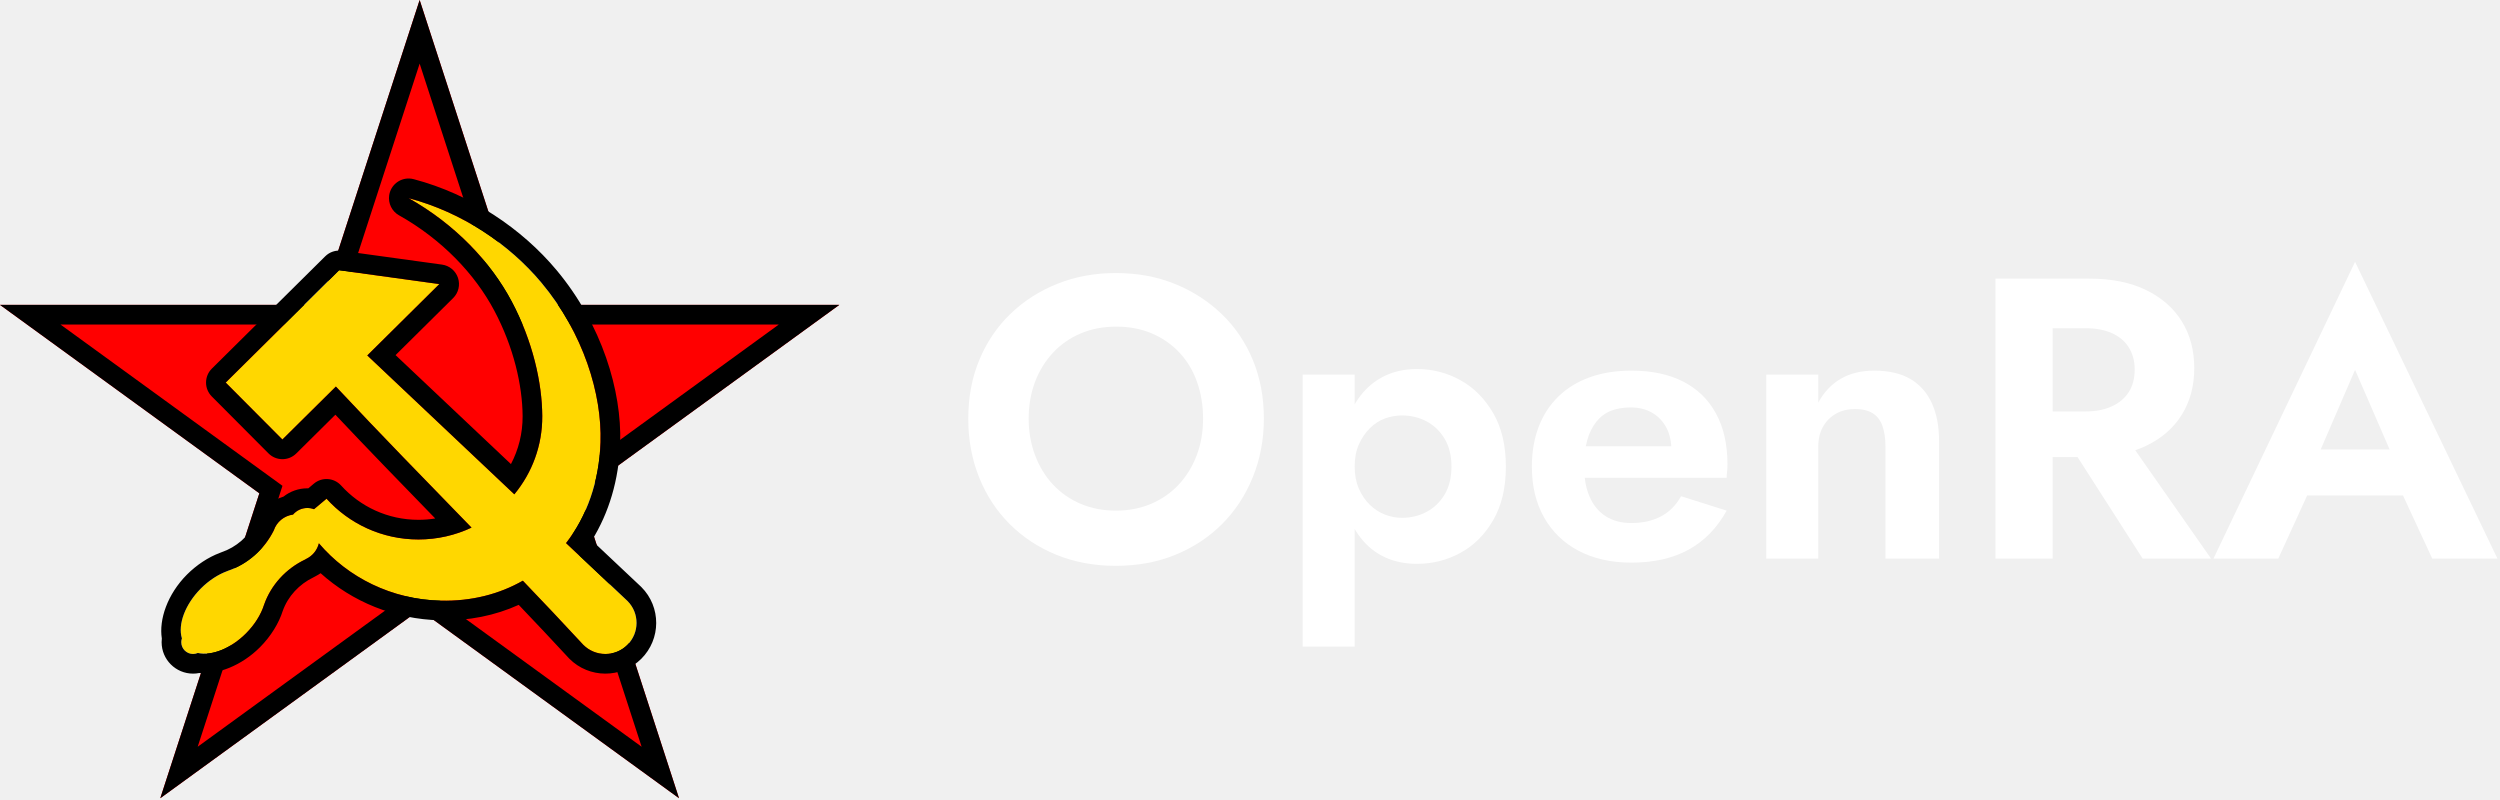
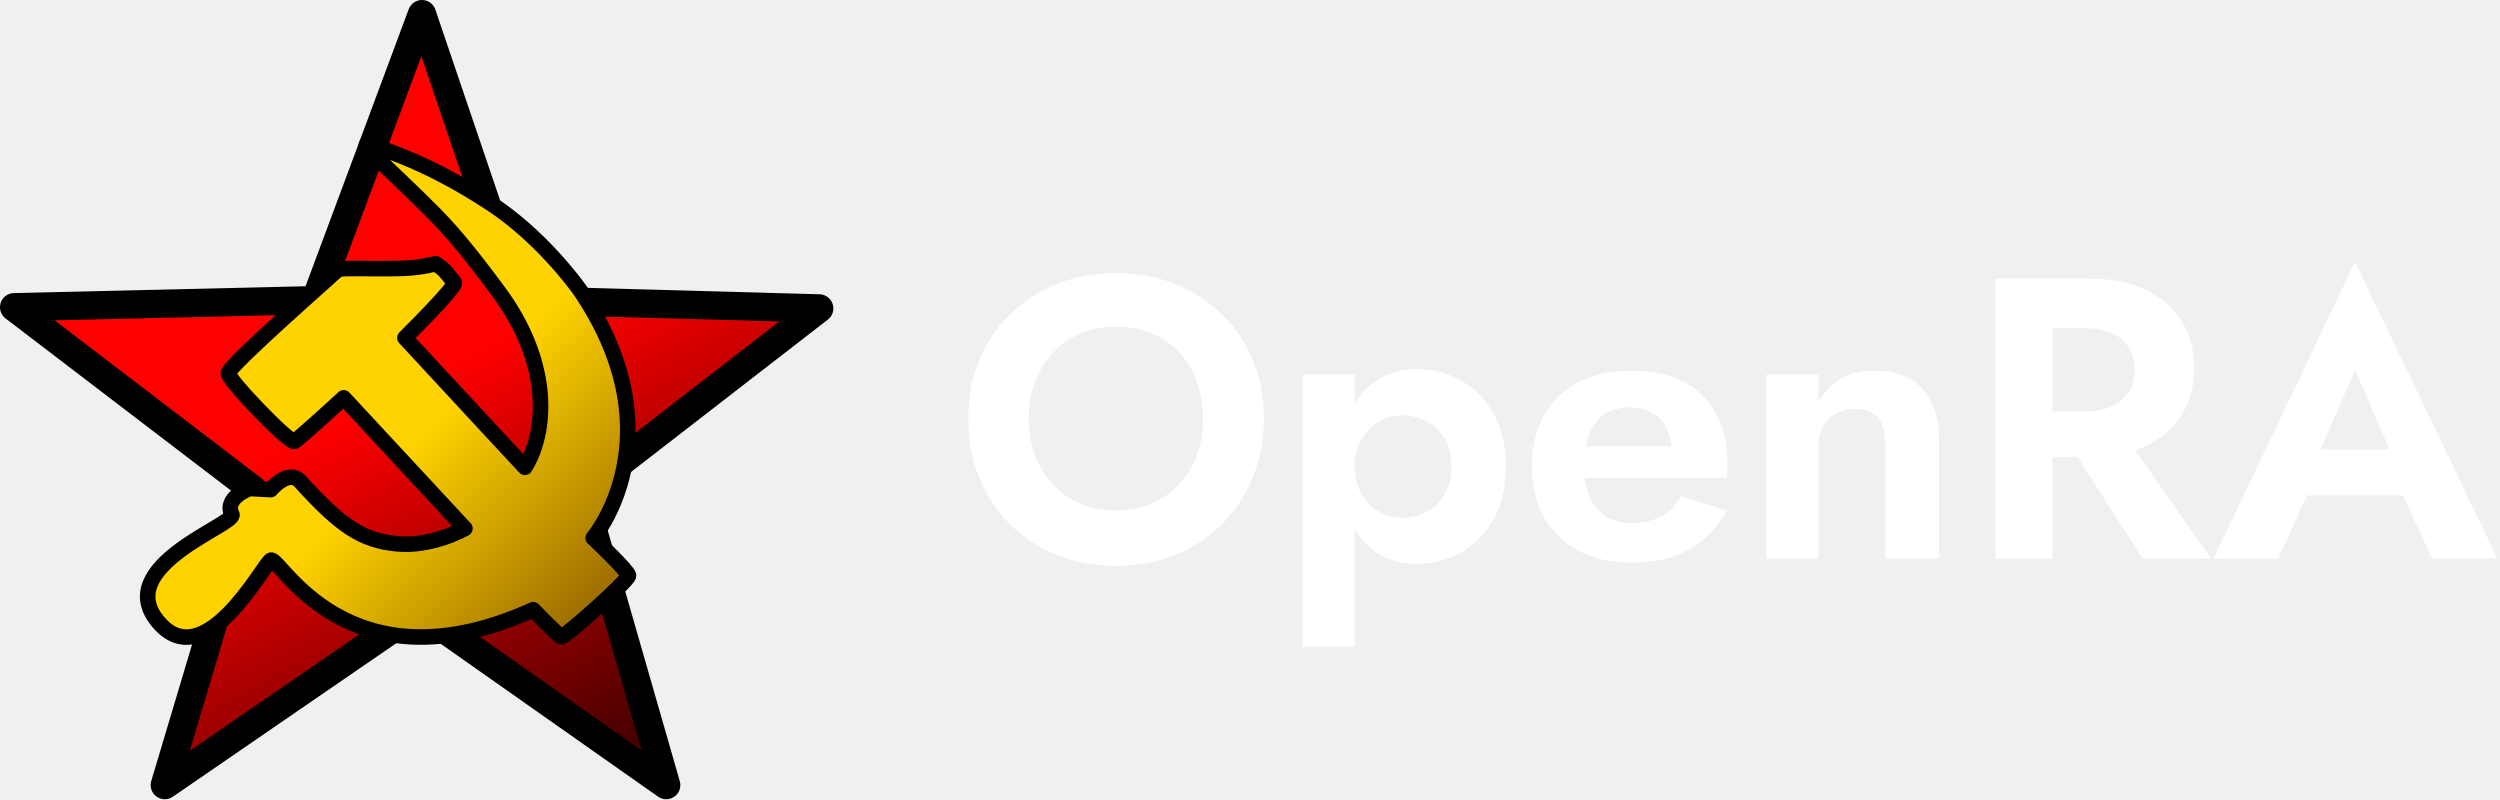
- <svg xmlns="http://www.w3.org/2000/svg" width="100%" height="100%" viewBox="0 0 150 48" version="1.1" xml:space="preserve" style="fill-rule:evenodd;clip-rule:evenodd;stroke-linejoin:round;stroke-miterlimit:2;">
-   <path id="star" d="M25.179,0l-5.944,18.293l-19.235,0l15.561,11.306l-5.944,18.294l15.562,-11.306l15.561,11.306l-5.944,-18.294l15.561,-11.306l-19.234,0l-5.944,-18.293Z" style="fill:#f00;fill-rule:nonzero;" />
-   <path d="M25.179,0l-5.944,18.293l-19.235,0l15.561,11.306l-5.944,18.294l15.562,-11.306l15.561,11.306l-5.944,-18.294l15.561,-11.306l-19.234,0l-5.944,-18.293Zm-5.087,19.473l-16.462,0l13.318,9.676l-5.087,15.656l13.318,-9.676l13.318,9.676l-5.087,-15.656l13.317,-9.676l-16.461,0l-5.087,-15.656l-5.087,15.656Z" />
-   <path id="hammer-and-sickle" d="M24.518,11.89l0,0l0,0l0,0c3.207,0.845 6.039,2.764 7.97,5.075c2.528,3.023 3.637,6.71 3.543,9.569c-0.078,2.378 -0.828,4.453 -2.068,6.052c1.229,1.159 2.458,2.317 3.686,3.473c0.728,0.731 0.724,1.912 -0.009,2.638c-0.732,0.726 -1.916,0.722 -2.644,-0.009c-1.194,-1.293 -2.405,-2.572 -3.626,-3.846c-1.419,0.811 -3.095,1.241 -4.928,1.198c-2.934,-0.069 -5.559,-1.384 -7.309,-3.443c-0.1,0.411 -0.38,0.756 -0.762,0.938c-0.02,0.014 -0.042,0.027 -0.069,0.04c-1.141,0.546 -2.039,1.517 -2.457,2.708c-0.188,0.595 -0.57,1.202 -1.08,1.715c-0.899,0.902 -2.049,1.371 -2.895,1.18c-0.09,0.04 -0.187,0.06 -0.285,0.061c-0.392,0 -0.709,-0.317 -0.709,-0.708c0,-0.077 0.013,-0.154 0.039,-0.228c-0.258,-0.846 0.2,-2.051 1.136,-2.993c0.474,-0.475 1.03,-0.841 1.586,-1.044c0.01,-0.005 0.02,-0.01 0.031,-0.014c1.201,-0.406 2.193,-1.294 2.758,-2.425c0.171,-0.512 0.619,-0.882 1.156,-0.952c0.213,-0.251 0.526,-0.396 0.856,-0.396c0.138,0 0.274,0.025 0.402,0.074l0.752,-0.631c1.359,1.502 3.327,2.446 5.516,2.446c1.138,0 2.218,-0.255 3.184,-0.711c-2.728,-2.809 -5.469,-5.608 -8.139,-8.464l-3.209,3.178l-3.402,-3.417l6.804,-6.74l6.014,0.831l-4.323,4.282c2.939,2.774 5.882,5.555 8.823,8.332c1.056,-1.279 1.687,-2.915 1.676,-4.699c-0.011,-1.996 -0.57,-4.492 -1.84,-6.883c-1.254,-2.358 -3.379,-4.615 -6.178,-6.187Z" style="fill:#ffd700;fill-rule:nonzero;" />
-   <path d="M23.938,12.917c-0.418,-0.235 -0.661,-0.711 -0.586,-1.205c0.091,-0.595 0.614,-1.026 1.216,-1.001l0,0c0.086,0.004 0.171,0.017 0.254,0.04l-0.003,-0.002l0.004,0.001c3.447,0.91 6.493,2.973 8.57,5.458c2.736,3.273 3.918,7.27 3.817,10.365c-0.073,2.229 -0.684,4.216 -1.7,5.851l2.948,2.776l0.027,0.027c1.189,1.194 1.182,3.122 -0.015,4.308c-1.194,1.183 -3.124,1.176 -4.31,-0.015l-0.03,-0.032c-0.992,-1.073 -1.996,-2.138 -3.007,-3.197c-1.405,0.637 -2.995,0.968 -4.709,0.928c-2.764,-0.065 -5.281,-1.12 -7.177,-2.827c-0.091,0.063 -0.186,0.12 -0.285,0.171c-0.043,0.026 -0.089,0.051 -0.141,0.076c-0.859,0.411 -1.539,1.138 -1.853,2.035l0.012,-0.036c-0.239,0.759 -0.718,1.538 -1.369,2.193c-1.11,1.113 -2.535,1.651 -3.651,1.55c-0.119,0.025 -0.241,0.037 -0.365,0.037c-1.044,0 -1.888,-0.845 -1.888,-1.886l0.013,-0.221c-0.18,-1.141 0.335,-2.656 1.506,-3.835c0.587,-0.587 1.277,-1.038 1.965,-1.299c0.035,-0.015 0.071,-0.03 0.109,-0.043c0.888,-0.3 1.622,-0.95 2.053,-1.779c0.285,-0.755 0.905,-1.328 1.668,-1.559c0.402,-0.319 0.905,-0.497 1.428,-0.497l0.058,0.002l0.336,-0.283c0.486,-0.408 1.207,-0.358 1.633,0.112c1.144,1.265 2.8,2.059 4.642,2.059c0.342,0 0.678,-0.027 1.006,-0.081c-2.009,-2.065 -4.017,-4.132 -5.991,-6.225l-2.348,2.326c-0.462,0.458 -1.208,0.455 -1.666,-0.006l-3.403,-3.417c-0.221,-0.222 -0.345,-0.523 -0.343,-0.836c0.001,-0.314 0.126,-0.614 0.349,-0.834l6.804,-6.74c0.261,-0.258 0.627,-0.38 0.991,-0.33l6.014,0.83c0.445,0.062 0.816,0.37 0.958,0.796c0.142,0.426 0.03,0.895 -0.289,1.211l-3.456,3.423l6.923,6.539c0.452,-0.86 0.706,-1.84 0.7,-2.879c-0.011,-1.837 -0.533,-4.134 -1.703,-6.335c-1.158,-2.18 -3.127,-4.26 -5.713,-5.713l-0.003,-0.001Zm6.758,5.16c-1.254,-2.358 -3.379,-4.615 -6.178,-6.187c3.207,0.845 6.039,2.764 7.97,5.075c2.528,3.023 3.637,6.71 3.543,9.569c-0.078,2.378 -0.828,4.453 -2.068,6.052c1.229,1.159 2.458,2.317 3.686,3.473c0.728,0.731 0.724,1.912 -0.009,2.638c-0.732,0.726 -1.916,0.722 -2.644,-0.009c-1.194,-1.293 -2.405,-2.572 -3.626,-3.846c-1.419,0.811 -3.095,1.241 -4.928,1.198c-2.934,-0.069 -5.559,-1.384 -7.309,-3.443c-0.1,0.411 -0.38,0.756 -0.762,0.938c-0.02,0.014 -0.042,0.027 -0.069,0.04c-1.141,0.546 -2.039,1.517 -2.457,2.708c-0.188,0.595 -0.57,1.202 -1.08,1.715c-0.899,0.902 -2.049,1.371 -2.895,1.18c-0.09,0.04 -0.187,0.06 -0.285,0.061c-0.392,0 -0.709,-0.317 -0.709,-0.708c0,-0.077 0.013,-0.154 0.039,-0.228c-0.258,-0.846 0.2,-2.051 1.136,-2.993c0.474,-0.475 1.03,-0.841 1.586,-1.044c0.01,-0.005 0.02,-0.01 0.031,-0.014c1.201,-0.406 2.193,-1.294 2.758,-2.425c0.171,-0.512 0.619,-0.882 1.156,-0.952c0.213,-0.251 0.526,-0.396 0.856,-0.396c0.138,0 0.274,0.025 0.402,0.074l0.752,-0.631c1.359,1.502 3.327,2.446 5.516,2.446c1.138,0 2.218,-0.255 3.184,-0.711c-2.728,-2.809 -5.469,-5.608 -8.139,-8.464l-3.209,3.178l-3.402,-3.417l6.804,-6.74l6.014,0.831l-4.323,4.282c2.939,2.774 5.882,5.555 8.823,8.332c1.056,-1.279 1.687,-2.915 1.676,-4.699c-0.011,-1.996 -0.57,-4.492 -1.84,-6.883Z" />
-   <g id="openra-text">
-     <path d="M61.72,25.118c0,-0.8 0.128,-1.536 0.384,-2.208c0.256,-0.672 0.616,-1.256 1.08,-1.752c0.464,-0.496 1.016,-0.88 1.656,-1.152c0.64,-0.272 1.352,-0.408 2.136,-0.408c0.784,0 1.496,0.136 2.136,0.408c0.64,0.272 1.192,0.656 1.656,1.152c0.464,0.496 0.816,1.084 1.056,1.764c0.24,0.68 0.36,1.412 0.36,2.196c0,0.8 -0.128,1.536 -0.384,2.208c-0.256,0.672 -0.616,1.256 -1.08,1.752c-0.464,0.496 -1.016,0.88 -1.656,1.152c-0.64,0.272 -1.344,0.408 -2.112,0.408c-0.768,0 -1.472,-0.136 -2.112,-0.408c-0.64,-0.272 -1.192,-0.656 -1.656,-1.152c-0.464,-0.496 -0.824,-1.084 -1.08,-1.764c-0.256,-0.68 -0.384,-1.412 -0.384,-2.196Zm-3.624,0c0,1.264 0.216,2.436 0.648,3.516c0.432,1.08 1.044,2.016 1.836,2.808c0.792,0.792 1.728,1.408 2.808,1.848c1.08,0.44 2.268,0.66 3.564,0.66c1.296,0 2.484,-0.22 3.564,-0.66c1.08,-0.44 2.016,-1.056 2.808,-1.848c0.792,-0.792 1.408,-1.732 1.848,-2.82c0.44,-1.088 0.66,-2.256 0.66,-3.504c0,-1.28 -0.22,-2.452 -0.66,-3.516c-0.44,-1.064 -1.064,-1.984 -1.872,-2.76c-0.808,-0.776 -1.748,-1.38 -2.82,-1.812c-1.072,-0.432 -2.248,-0.648 -3.528,-0.648c-1.264,0 -2.436,0.216 -3.516,0.648c-1.08,0.432 -2.02,1.036 -2.82,1.812c-0.8,0.776 -1.42,1.696 -1.86,2.76c-0.44,1.064 -0.66,2.236 -0.66,3.516Z" style="fill:#fff;fill-rule:nonzero;" />
-     <path d="M81.28,38.798l0,-16.32l-3.12,0l0,16.32l3.12,0Zm9.072,-10.8c0,-1.264 -0.252,-2.332 -0.756,-3.204c-0.504,-0.872 -1.16,-1.532 -1.968,-1.98c-0.808,-0.448 -1.676,-0.672 -2.604,-0.672c-0.72,0 -1.364,0.136 -1.932,0.408c-0.568,0.272 -1.052,0.664 -1.452,1.176c-0.4,0.512 -0.704,1.128 -0.912,1.848c-0.208,0.72 -0.312,1.528 -0.312,2.424c0,0.896 0.104,1.704 0.312,2.424c0.208,0.72 0.512,1.336 0.912,1.848c0.4,0.512 0.884,0.9 1.452,1.164c0.568,0.264 1.212,0.396 1.932,0.396c0.928,0 1.796,-0.22 2.604,-0.66c0.808,-0.44 1.464,-1.096 1.968,-1.968c0.504,-0.872 0.756,-1.94 0.756,-3.204Zm-3.264,0c0,0.656 -0.136,1.212 -0.408,1.668c-0.272,0.456 -0.632,0.804 -1.08,1.044c-0.448,0.24 -0.944,0.36 -1.488,0.36c-0.336,0 -0.672,-0.064 -1.008,-0.192c-0.336,-0.128 -0.64,-0.324 -0.912,-0.588c-0.272,-0.264 -0.492,-0.588 -0.66,-0.972c-0.168,-0.384 -0.252,-0.824 -0.252,-1.32c0,-0.512 0.084,-0.956 0.252,-1.332c0.168,-0.376 0.388,-0.7 0.66,-0.972c0.272,-0.272 0.576,-0.468 0.912,-0.588c0.336,-0.12 0.672,-0.18 1.008,-0.18c0.544,0 1.04,0.12 1.488,0.36c0.448,0.24 0.808,0.588 1.08,1.044c0.272,0.456 0.408,1.012 0.408,1.668Z" style="fill:#fff;fill-rule:nonzero;" />
-     <path d="M97.888,33.758c1.344,0 2.488,-0.26 3.432,-0.78c0.944,-0.52 1.704,-1.3 2.28,-2.34l-2.736,-0.864c-0.304,0.544 -0.708,0.948 -1.212,1.212c-0.504,0.264 -1.092,0.396 -1.764,0.396c-0.608,0 -1.124,-0.136 -1.548,-0.408c-0.424,-0.272 -0.748,-0.668 -0.972,-1.188c-0.224,-0.52 -0.328,-1.14 -0.312,-1.86c0,-0.592 0.06,-1.1 0.18,-1.524c0.12,-0.424 0.3,-0.788 0.54,-1.092c0.24,-0.304 0.532,-0.524 0.876,-0.66c0.344,-0.136 0.74,-0.204 1.188,-0.204c0.496,0 0.928,0.108 1.296,0.324c0.368,0.216 0.652,0.516 0.852,0.9c0.2,0.384 0.3,0.848 0.3,1.392c0,0.112 -0.028,0.248 -0.084,0.408c-0.056,0.16 -0.124,0.296 -0.204,0.408l0.864,-1.104l-7.152,0l0,1.896l9.888,0c0,-0.096 0.008,-0.216 0.024,-0.36c0.016,-0.144 0.024,-0.296 0.024,-0.456c0,-1.184 -0.228,-2.196 -0.684,-3.036c-0.456,-0.84 -1.112,-1.48 -1.968,-1.92c-0.856,-0.44 -1.892,-0.66 -3.108,-0.66c-0.928,0 -1.76,0.132 -2.496,0.396c-0.736,0.264 -1.364,0.648 -1.884,1.152c-0.52,0.504 -0.916,1.112 -1.188,1.824c-0.272,0.712 -0.408,1.508 -0.408,2.388c0,1.168 0.244,2.184 0.732,3.048c0.488,0.864 1.18,1.532 2.076,2.004c0.896,0.472 1.952,0.708 3.168,0.708Z" style="fill:#fff;fill-rule:nonzero;" />
-     <path d="M113.128,26.798l0,6.72l3.216,0l0,-7.056c0,-0.88 -0.144,-1.636 -0.432,-2.268c-0.288,-0.632 -0.716,-1.116 -1.284,-1.452c-0.568,-0.336 -1.292,-0.504 -2.172,-0.504c-0.784,0 -1.456,0.164 -2.016,0.492c-0.56,0.328 -1.008,0.804 -1.344,1.428l0,-1.68l-3.12,0l0,11.04l3.12,0l0,-6.72c0,-0.464 0.096,-0.864 0.288,-1.2c0.192,-0.336 0.452,-0.596 0.78,-0.78c0.328,-0.184 0.708,-0.276 1.14,-0.276c0.432,0 0.784,0.084 1.056,0.252c0.272,0.168 0.468,0.424 0.588,0.768c0.12,0.344 0.18,0.756 0.18,1.236Z" style="fill:#fff;fill-rule:nonzero;" />
-     <path d="M123.544,25.694l5.016,7.824l4.104,0l-5.472,-7.824l-3.648,0Zm-3.816,-8.976l0,16.8l3.432,0l0,-16.8l-3.432,0Zm2.088,2.976l3.336,0c0.592,0 1.108,0.096 1.548,0.288c0.44,0.192 0.78,0.476 1.02,0.852c0.24,0.376 0.36,0.82 0.36,1.332c0,0.544 -0.12,1 -0.36,1.368c-0.24,0.368 -0.58,0.652 -1.02,0.852c-0.44,0.2 -0.956,0.3 -1.548,0.3l-3.336,0l0,2.736l3.552,0c1.328,0 2.46,-0.224 3.396,-0.672c0.936,-0.448 1.652,-1.072 2.148,-1.872c0.496,-0.8 0.744,-1.728 0.744,-2.784c0,-1.072 -0.248,-2.008 -0.744,-2.808c-0.496,-0.8 -1.212,-1.428 -2.148,-1.884c-0.936,-0.456 -2.068,-0.684 -3.396,-0.684l-3.552,0l0,2.976Z" style="fill:#fff;fill-rule:nonzero;" />
-     <path d="M136.912,29.726l8.88,0l-0.408,-2.76l-8.064,0l-0.408,2.76Zm4.392,-7.536l2.52,5.808l-0.024,0.912l2.136,4.608l3.912,0l-8.544,-17.808l-8.496,17.808l3.888,0l2.184,-4.776l-0.072,-0.768l2.496,-5.784Z" style="fill:#fff;fill-rule:nonzero;" />
+ <svg xmlns="http://www.w3.org/2000/svg" clip-rule="evenodd" fill-rule="evenodd" stroke-linejoin="round" stroke-miterlimit="2" version="1.1" viewBox="0 0 150 48" xml:space="preserve">
+   <defs>
+     <linearGradient id="linearGradient3924" x1="65.92" x2="89.047" y1="69.057" y2="92.379" gradientTransform="matrix(.81356 0 0 .81356 -4.316 -4.6224)" gradientUnits="userSpaceOnUse">
+       <stop stop-color="#ffd300" offset="0" />
+       <stop stop-color="#a07100" offset="1" />
+     </linearGradient>
+     <linearGradient id="linearGradient3932" x1="118.39" x2="173.78" y1="128.5" y2="236.97" gradientUnits="userSpaceOnUse">
+       <stop stop-color="#f00" offset="0" />
+       <stop stop-color="#400" offset="1" />
+     </linearGradient>
+   </defs>
+   <g id="openra-text" fill="#fff" fill-rule="nonzero">
+     <path d="m61.72 25.118c0-0.8 0.128-1.536 0.384-2.208s0.616-1.256 1.08-1.752 1.016-0.88 1.656-1.152 1.352-0.408 2.136-0.408 1.496 0.136 2.136 0.408 1.192 0.656 1.656 1.152 0.816 1.084 1.056 1.764 0.36 1.412 0.36 2.196c0 0.8-0.128 1.536-0.384 2.208s-0.616 1.256-1.08 1.752-1.016 0.88-1.656 1.152-1.344 0.408-2.112 0.408-1.472-0.136-2.112-0.408-1.192-0.656-1.656-1.152-0.824-1.084-1.08-1.764-0.384-1.412-0.384-2.196zm-3.624 0c0 1.264 0.216 2.436 0.648 3.516s1.044 2.016 1.836 2.808 1.728 1.408 2.808 1.848 2.268 0.66 3.564 0.66 2.484-0.22 3.564-0.66 2.016-1.056 2.808-1.848 1.408-1.732 1.848-2.82 0.66-2.256 0.66-3.504c0-1.28-0.22-2.452-0.66-3.516s-1.064-1.984-1.872-2.76-1.748-1.38-2.82-1.812-2.248-0.648-3.528-0.648c-1.264 0-2.436 0.216-3.516 0.648s-2.02 1.036-2.82 1.812-1.42 1.696-1.86 2.76-0.66 2.236-0.66 3.516z" />
+     <path d="m81.28 38.798v-16.32h-3.12v16.32h3.12zm9.072-10.8c0-1.264-0.252-2.332-0.756-3.204s-1.16-1.532-1.968-1.98-1.676-0.672-2.604-0.672c-0.72 0-1.364 0.136-1.932 0.408s-1.052 0.664-1.452 1.176-0.704 1.128-0.912 1.848-0.312 1.528-0.312 2.424 0.104 1.704 0.312 2.424 0.512 1.336 0.912 1.848 0.884 0.9 1.452 1.164 1.212 0.396 1.932 0.396c0.928 0 1.796-0.22 2.604-0.66s1.464-1.096 1.968-1.968 0.756-1.94 0.756-3.204zm-3.264 0c0 0.656-0.136 1.212-0.408 1.668s-0.632 0.804-1.08 1.044-0.944 0.36-1.488 0.36c-0.336 0-0.672-0.064-1.008-0.192s-0.64-0.324-0.912-0.588-0.492-0.588-0.66-0.972-0.252-0.824-0.252-1.32c0-0.512 0.084-0.956 0.252-1.332s0.388-0.7 0.66-0.972 0.576-0.468 0.912-0.588 0.672-0.18 1.008-0.18c0.544 0 1.04 0.12 1.488 0.36s0.808 0.588 1.08 1.044 0.408 1.012 0.408 1.668z" />
+     <path d="m97.888 33.758c1.344 0 2.488-0.26 3.432-0.78s1.704-1.3 2.28-2.34l-2.736-0.864c-0.304 0.544-0.708 0.948-1.212 1.212s-1.092 0.396-1.764 0.396c-0.608 0-1.124-0.136-1.548-0.408s-0.748-0.668-0.972-1.188-0.328-1.14-0.312-1.86c0-0.592 0.06-1.1 0.18-1.524s0.3-0.788 0.54-1.092 0.532-0.524 0.876-0.66 0.74-0.204 1.188-0.204c0.496 0 0.928 0.108 1.296 0.324s0.652 0.516 0.852 0.9 0.3 0.848 0.3 1.392c0 0.112-0.028 0.248-0.084 0.408s-0.124 0.296-0.204 0.408l0.864-1.104h-7.152v1.896h9.888c0-0.096 8e-3 -0.216 0.024-0.36s0.024-0.296 0.024-0.456c0-1.184-0.228-2.196-0.684-3.036s-1.112-1.48-1.968-1.92-1.892-0.66-3.108-0.66c-0.928 0-1.76 0.132-2.496 0.396s-1.364 0.648-1.884 1.152-0.916 1.112-1.188 1.824-0.408 1.508-0.408 2.388c0 1.168 0.244 2.184 0.732 3.048s1.18 1.532 2.076 2.004 1.952 0.708 3.168 0.708z" />
+     <path d="m113.13 26.798v6.72h3.216v-7.056c0-0.88-0.144-1.636-0.432-2.268s-0.716-1.116-1.284-1.452-1.292-0.504-2.172-0.504c-0.784 0-1.456 0.164-2.016 0.492s-1.008 0.804-1.344 1.428v-1.68h-3.12v11.04h3.12v-6.72c0-0.464 0.096-0.864 0.288-1.2s0.452-0.596 0.78-0.78 0.708-0.276 1.14-0.276 0.784 0.084 1.056 0.252 0.468 0.424 0.588 0.768 0.18 0.756 0.18 1.236z" />
+     <path d="m123.54 25.694 5.016 7.824h4.104l-5.472-7.824h-3.648zm-3.816-8.976v16.8h3.432v-16.8h-3.432zm2.088 2.976h3.336c0.592 0 1.108 0.096 1.548 0.288s0.78 0.476 1.02 0.852 0.36 0.82 0.36 1.332c0 0.544-0.12 1-0.36 1.368s-0.58 0.652-1.02 0.852-0.956 0.3-1.548 0.3h-3.336v2.736h3.552c1.328 0 2.46-0.224 3.396-0.672s1.652-1.072 2.148-1.872 0.744-1.728 0.744-2.784c0-1.072-0.248-2.008-0.744-2.808s-1.212-1.428-2.148-1.884-2.068-0.684-3.396-0.684h-3.552v2.976z" />
+     <path d="m136.91 29.726h8.88l-0.408-2.76h-8.064l-0.408 2.76zm4.392-7.536 2.52 5.808-0.024 0.912 2.136 4.608h3.912l-8.544-17.808-8.496 17.808h3.888l2.184-4.776-0.072-0.768 2.496-5.784z" />
+   </g>
+   <g transform="matrix(.52084 0 0 .52084 -.00015834 -1.0064)" stroke="#000" stroke-miterlimit="10">
+     <polygon transform="matrix(.40678 0 0 .40678 -4.4746 -4.3052)" points="158 100.33 243 102.67 175.82 154.68 199.67 237.67 129.5 188.33 57.667 237.67 82.667 154 15 102.33 100.33 100.33 130.5 19.333" fill="url(#linearGradient3932)" stroke-width="8" />
+     <path d="m26.305 44.915c-0.135 0.678 6.96 8.039 7.593 7.864 0.35-0.096 5.695-5.017 5.695-5.017l13.966 15.051s-3.796 2.169-7.864 1.763c-4.068-0.407-6.468-2.07-11.119-7.186-1.356-1.492-3.39 0.949-3.39 0.949l-2.441-0.135s-2.983 1.085-2.034 2.983c0.575 1.15-14.025 5.992-8.407 12.475 5.288 6.102 11.932-6.508 12.881-7.187 0.949-0.678 8.678 15.458 30.237 5.695 0 0 2.963 3.09 3.254 3.113 0.422 0.034 7.729-6.469 7.729-7.045 0-0.491-4.068-4.339-4.068-4.339s9.763-11.526-1.28-28.186c-0.809-1.221-4.984-6.75-10.601-10.392-3.258-2.112-7.399-4.595-13.746-6.711-2.034-0.678 2.434 3.01 7.349 7.972 2.874 2.902 5.494 6.427 7.295 8.842 6.373 8.542 5.551 16.449 3.119 20.339 0 0-7.254-7.79-13.831-14.915 0 0 6.034-5.966 5.695-6.373-1.063-1.277-0.953-1.361-2.17-2.169 0 0-1.459 0.454-3.671 0.538-3.122 0.118-7.343-0.096-7.583 0.14-0.816 0.804-12.407 10.916-12.61 11.933z" fill="url(#linearGradient3924)" fill-rule="nonzero" stroke-width="1.79" />
  </g>
</svg>
